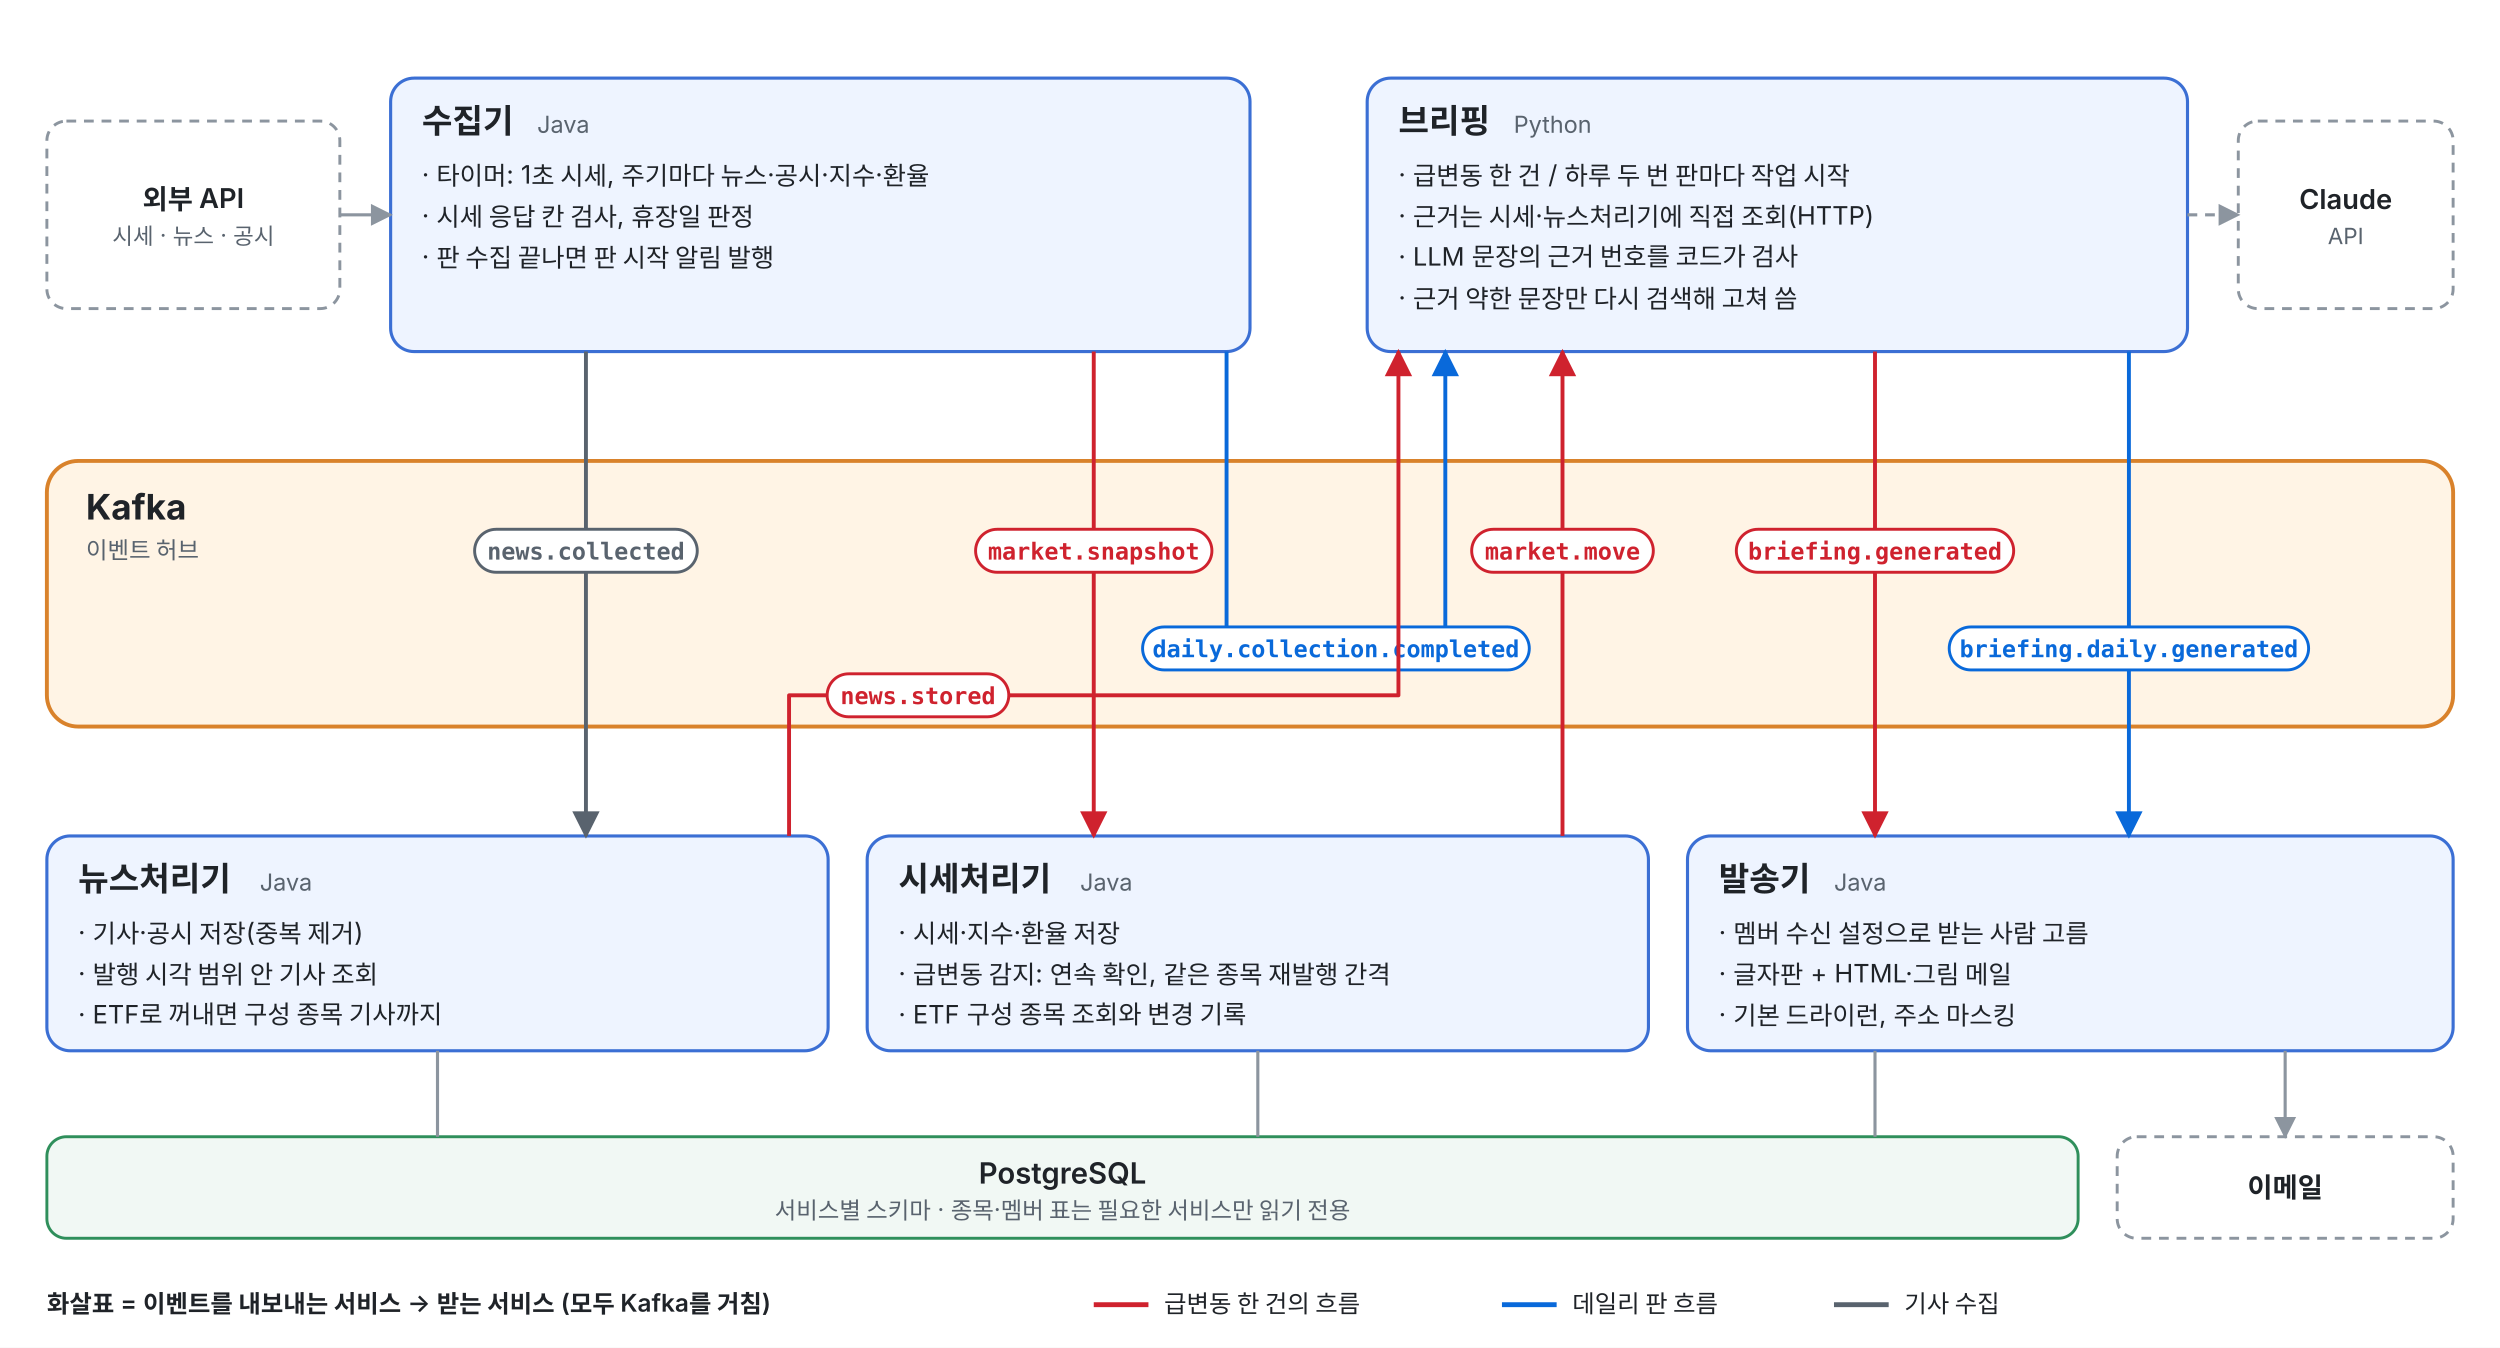
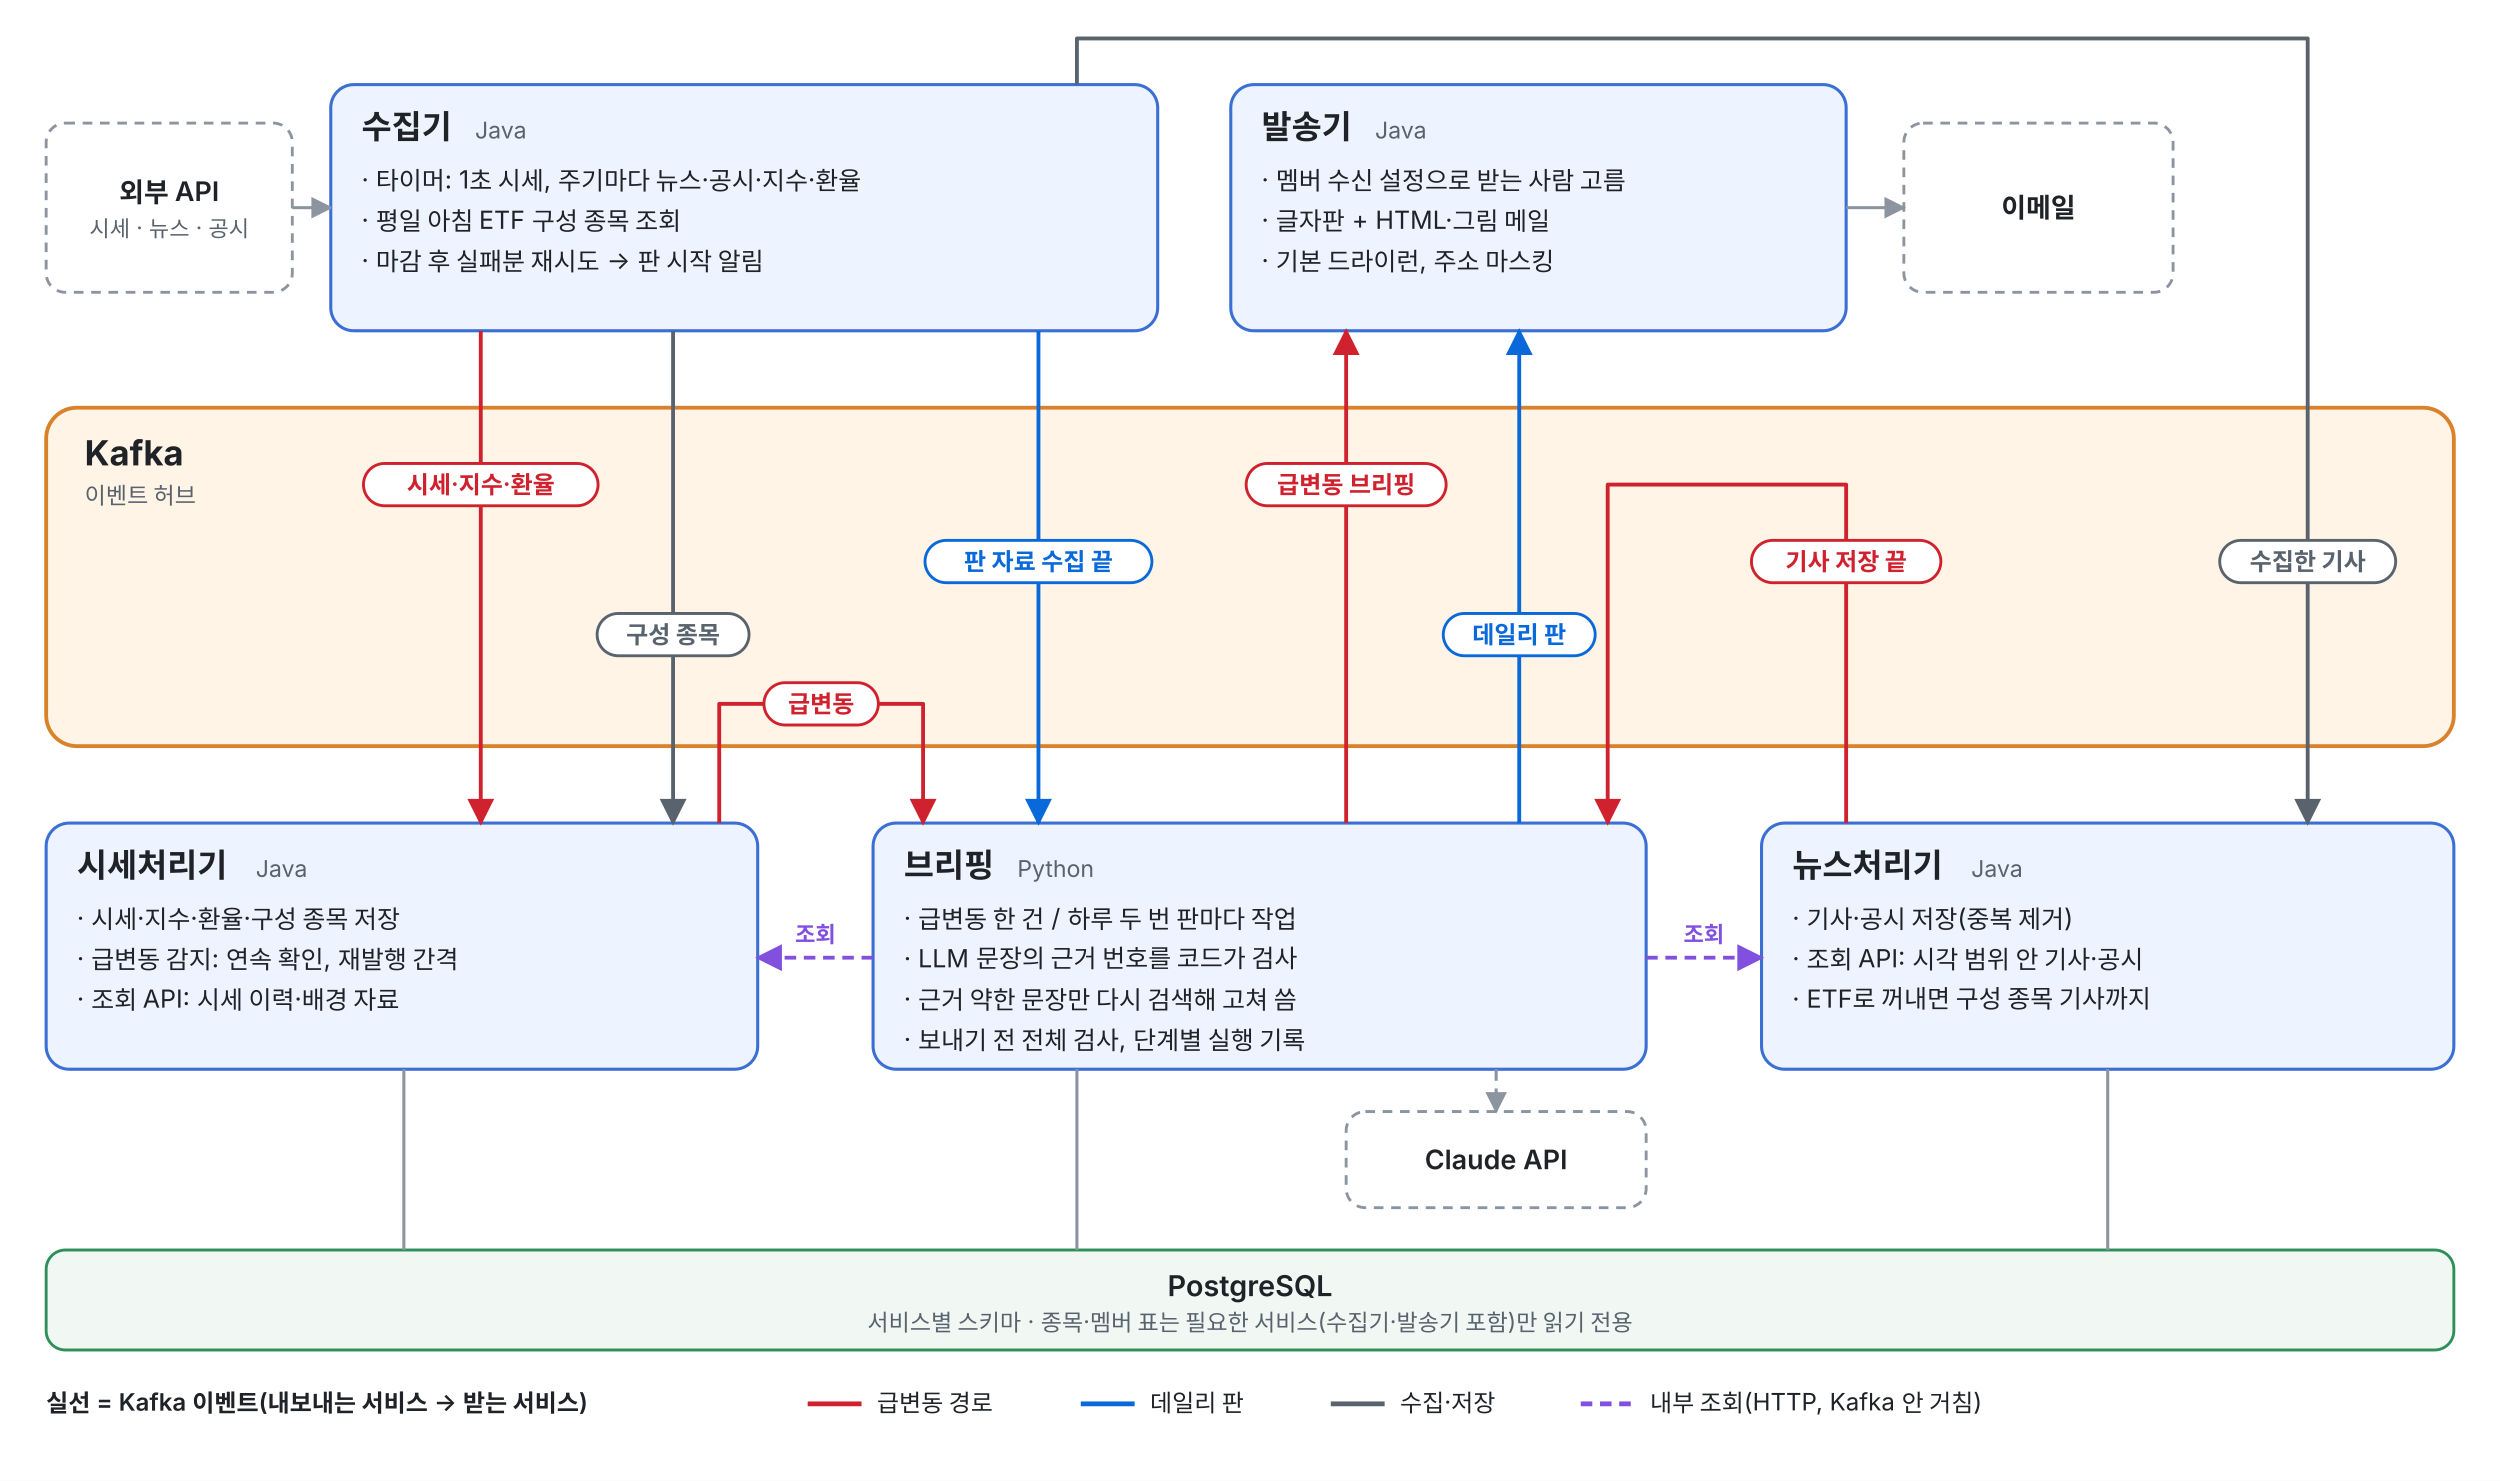
- <svg xmlns="http://www.w3.org/2000/svg" viewBox="0 0 1280 690" width="1280" height="690" font-family="-apple-system, 'Segoe UI', 'Apple SD Gothic Neo', 'Noto Sans KR', sans-serif">
-   <rect width="1280" height="690" fill="#ffffff" />
+ <svg xmlns="http://www.w3.org/2000/svg" viewBox="0 0 1300 770" width="1300" height="770" font-family="-apple-system, 'Segoe UI', 'Apple SD Gothic Neo', 'Noto Sans KR', sans-serif">
+   <rect width="1300" height="770" fill="#ffffff" />
  <defs>
    <marker id="mr" viewBox="0 0 10 10" refX="9" refY="5" markerWidth="7" markerHeight="7" orient="auto-start-reverse">
      <path d="M0,0 L10,5 L0,10 z" fill="#cf222e" />
    </marker>
    <marker id="mb" viewBox="0 0 10 10" refX="9" refY="5" markerWidth="7" markerHeight="7" orient="auto-start-reverse">
      <path d="M0,0 L10,5 L0,10 z" fill="#0969da" />
    </marker>
    <marker id="mg" viewBox="0 0 10 10" refX="9" refY="5" markerWidth="7" markerHeight="7" orient="auto-start-reverse">
      <path d="M0,0 L10,5 L0,10 z" fill="#59636e" />
    </marker>
+     <marker id="mp" viewBox="0 0 10 10" refX="9" refY="5" markerWidth="7" markerHeight="7" orient="auto-start-reverse">
+       <path d="M0,0 L10,5 L0,10 z" fill="#8250df" />
+     </marker>
    <marker id="ml" viewBox="0 0 10 10" refX="9" refY="5" markerWidth="7" markerHeight="7" orient="auto-start-reverse">
      <path d="M0,0 L10,5 L0,10 z" fill="#8c959f" />
    </marker>
  </defs>
-   <rect x="200" y="40" width="440" height="140" rx="12" fill="#eef4ff" stroke="#3b6fd4" stroke-width="1.6" />
-   <text x="216" y="68" text-anchor="start" font-size="17" font-weight="700" fill="#1f2328">수집기</text>
-   <text x="275" y="68" text-anchor="start" font-size="12" font-weight="400" fill="#59636e">Java</text>
-   <text x="216" y="94" text-anchor="start" font-size="13" font-weight="400" fill="#1f2328">· 타이머: 1초 시세, 주기마다 뉴스·공시·지수·환율</text>
-   <text x="216" y="115" text-anchor="start" font-size="13" font-weight="400" fill="#1f2328">· 시세 응답 칸 검사, 휴장일 판정</text>
-   <text x="216" y="136" text-anchor="start" font-size="13" font-weight="400" fill="#1f2328">· 판 수집 끝나면 판 시작 알림 발행</text>
-   <rect x="700" y="40" width="420" height="140" rx="12" fill="#eef4ff" stroke="#3b6fd4" stroke-width="1.6" />
-   <text x="716" y="68" text-anchor="start" font-size="17" font-weight="700" fill="#1f2328">브리핑</text>
-   <text x="775" y="68" text-anchor="start" font-size="12" font-weight="400" fill="#59636e">Python</text>
-   <text x="716" y="94" text-anchor="start" font-size="13" font-weight="400" fill="#1f2328">· 급변동 한 건 / 하루 두 번 판마다 작업 시작</text>
-   <text x="716" y="115" text-anchor="start" font-size="13" font-weight="400" fill="#1f2328">· 근거는 시세·뉴스처리기에 직접 조회(HTTP)</text>
-   <text x="716" y="136" text-anchor="start" font-size="13" font-weight="400" fill="#1f2328">· LLM 문장의 근거 번호를 코드가 검사</text>
-   <text x="716" y="157" text-anchor="start" font-size="13" font-weight="400" fill="#1f2328">· 근거 약한 문장만 다시 검색해 고쳐 씀</text>
-   <rect x="24" y="428" width="400" height="110" rx="12" fill="#eef4ff" stroke="#3b6fd4" stroke-width="1.6" />
-   <text x="40" y="456" text-anchor="start" font-size="17" font-weight="700" fill="#1f2328">뉴스처리기</text>
+   <rect x="172" y="44" width="430" height="128" rx="12" fill="#eef4ff" stroke="#3b6fd4" stroke-width="1.6" />
+   <text x="188" y="72" text-anchor="start" font-size="17" font-weight="700" fill="#1f2328">수집기</text>
+   <text x="247" y="72" text-anchor="start" font-size="12" font-weight="400" fill="#59636e">Java</text>
+   <text x="188" y="98" text-anchor="start" font-size="13" font-weight="400" fill="#1f2328">· 타이머: 1초 시세, 주기마다 뉴스·공시·지수·환율</text>
+   <text x="188" y="119" text-anchor="start" font-size="13" font-weight="400" fill="#1f2328">· 평일 아침 ETF 구성 종목 조회</text>
+   <text x="188" y="140" text-anchor="start" font-size="13" font-weight="400" fill="#1f2328">· 마감 후 실패분 재시도 → 판 시작 알림</text>
+   <rect x="640" y="44" width="320" height="128" rx="12" fill="#eef4ff" stroke="#3b6fd4" stroke-width="1.6" />
+   <text x="656" y="72" text-anchor="start" font-size="17" font-weight="700" fill="#1f2328">발송기</text>
+   <text x="715" y="72" text-anchor="start" font-size="12" font-weight="400" fill="#59636e">Java</text>
+   <text x="656" y="98" text-anchor="start" font-size="13" font-weight="400" fill="#1f2328">· 멤버 수신 설정으로 받는 사람 고름</text>
+   <text x="656" y="119" text-anchor="start" font-size="13" font-weight="400" fill="#1f2328">· 글자판 + HTML·그림 메일</text>
+   <text x="656" y="140" text-anchor="start" font-size="13" font-weight="400" fill="#1f2328">· 기본 드라이런, 주소 마스킹</text>
+   <rect x="24" y="428" width="370" height="128" rx="12" fill="#eef4ff" stroke="#3b6fd4" stroke-width="1.6" />
+   <text x="40" y="456" text-anchor="start" font-size="17" font-weight="700" fill="#1f2328">시세처리기</text>
  <text x="133" y="456" text-anchor="start" font-size="12" font-weight="400" fill="#59636e">Java</text>
-   <text x="40" y="482" text-anchor="start" font-size="13" font-weight="400" fill="#1f2328">· 기사·공시 저장(중복 제거)</text>
-   <text x="40" y="503" text-anchor="start" font-size="13" font-weight="400" fill="#1f2328">· 발행 시각 범위 안 기사 조회</text>
-   <text x="40" y="524" text-anchor="start" font-size="13" font-weight="400" fill="#1f2328">· ETF로 꺼내면 구성 종목 기사까지</text>
-   <rect x="444" y="428" width="400" height="110" rx="12" fill="#eef4ff" stroke="#3b6fd4" stroke-width="1.6" />
-   <text x="460" y="456" text-anchor="start" font-size="17" font-weight="700" fill="#1f2328">시세처리기</text>
-   <text x="553" y="456" text-anchor="start" font-size="12" font-weight="400" fill="#59636e">Java</text>
-   <text x="460" y="482" text-anchor="start" font-size="13" font-weight="400" fill="#1f2328">· 시세·지수·환율 저장</text>
-   <text x="460" y="503" text-anchor="start" font-size="13" font-weight="400" fill="#1f2328">· 급변동 감지: 연속 확인, 같은 종목 재발행 간격</text>
-   <text x="460" y="524" text-anchor="start" font-size="13" font-weight="400" fill="#1f2328">· ETF 구성 종목 조회와 변경 기록</text>
-   <rect x="864" y="428" width="392" height="110" rx="12" fill="#eef4ff" stroke="#3b6fd4" stroke-width="1.6" />
-   <text x="880" y="456" text-anchor="start" font-size="17" font-weight="700" fill="#1f2328">발송기</text>
-   <text x="939" y="456" text-anchor="start" font-size="12" font-weight="400" fill="#59636e">Java</text>
-   <text x="880" y="482" text-anchor="start" font-size="13" font-weight="400" fill="#1f2328">· 멤버 수신 설정으로 받는 사람 고름</text>
-   <text x="880" y="503" text-anchor="start" font-size="13" font-weight="400" fill="#1f2328">· 글자판 + HTML·그림 메일</text>
-   <text x="880" y="524" text-anchor="start" font-size="13" font-weight="400" fill="#1f2328">· 기본 드라이런, 주소 마스킹</text>
-   <rect x="24" y="236" width="1232" height="136" rx="16" fill="#fff4e5" stroke="#d9822b" stroke-width="2" />
-   <text x="44" y="266" text-anchor="start" font-size="18" font-weight="700" fill="#1f2328">Kafka</text>
-   <text x="44" y="286" text-anchor="start" font-size="12" font-weight="400" fill="#59636e">이벤트 허브</text>
-   <polyline points="300,180 300,428" fill="none" stroke="#59636e" stroke-width="2" stroke-linejoin="round" marker-end="url(#mg)" />
-   <rect x="243.0" y="271" width="114.0" height="22" rx="11" fill="#ffffff" stroke="#59636e" stroke-width="1.5" />
-   <text x="300" y="286.5" text-anchor="middle" font-size="12" font-weight="600" fill="#59636e" font-family="ui-monospace, SFMono-Regular, Menlo, monospace">news.collected</text>
-   <polyline points="560,180 560,428" fill="none" stroke="#cf222e" stroke-width="2" stroke-linejoin="round" marker-end="url(#mr)" />
-   <rect x="499.5" y="271" width="121.0" height="22" rx="11" fill="#ffffff" stroke="#cf222e" stroke-width="1.5" />
-   <text x="560" y="286.5" text-anchor="middle" font-size="12" font-weight="600" fill="#cf222e" font-family="ui-monospace, SFMono-Regular, Menlo, monospace">market.snapshot</text>
-   <polyline points="628,180 628,332 740,332 740,180" fill="none" stroke="#0969da" stroke-width="2" stroke-linejoin="round" marker-end="url(#mb)" />
-   <rect x="585.0" y="321" width="198.0" height="22" rx="11" fill="#ffffff" stroke="#0969da" stroke-width="1.5" />
-   <text x="684" y="336.5" text-anchor="middle" font-size="12" font-weight="600" fill="#0969da" font-family="ui-monospace, SFMono-Regular, Menlo, monospace">daily.collection.completed</text>
-   <polyline points="404,428 404,356 716,356 716,180" fill="none" stroke="#cf222e" stroke-width="2" stroke-linejoin="round" marker-end="url(#mr)" />
-   <rect x="423.5" y="345" width="93.0" height="22" rx="11" fill="#ffffff" stroke="#cf222e" stroke-width="1.5" />
-   <text x="470" y="360.5" text-anchor="middle" font-size="12" font-weight="600" fill="#cf222e" font-family="ui-monospace, SFMono-Regular, Menlo, monospace">news.stored</text>
-   <polyline points="800,428 800,180" fill="none" stroke="#cf222e" stroke-width="2" stroke-linejoin="round" marker-end="url(#mr)" />
-   <rect x="753.5" y="271" width="93.0" height="22" rx="11" fill="#ffffff" stroke="#cf222e" stroke-width="1.5" />
-   <text x="800" y="286.5" text-anchor="middle" font-size="12" font-weight="600" fill="#cf222e" font-family="ui-monospace, SFMono-Regular, Menlo, monospace">market.move</text>
-   <polyline points="960,180 960,428" fill="none" stroke="#cf222e" stroke-width="2" stroke-linejoin="round" marker-end="url(#mr)" />
-   <rect x="889.0" y="271" width="142.0" height="22" rx="11" fill="#ffffff" stroke="#cf222e" stroke-width="1.5" />
-   <text x="960" y="286.5" text-anchor="middle" font-size="12" font-weight="600" fill="#cf222e" font-family="ui-monospace, SFMono-Regular, Menlo, monospace">briefing.generated</text>
-   <polyline points="1090,180 1090,428" fill="none" stroke="#0969da" stroke-width="2" stroke-linejoin="round" marker-end="url(#mb)" />
-   <rect x="998.0" y="321" width="184.0" height="22" rx="11" fill="#ffffff" stroke="#0969da" stroke-width="1.5" />
-   <text x="1090" y="336.5" text-anchor="middle" font-size="12" font-weight="600" fill="#0969da" font-family="ui-monospace, SFMono-Regular, Menlo, monospace">briefing.daily.generated</text>
-   <rect x="24" y="62" width="150" height="96" rx="10" fill="#ffffff" stroke="#8c959f" stroke-width="1.5" stroke-dasharray="5 4" />
-   <text x="99.0" y="107.0" text-anchor="middle" font-size="14" font-weight="600" fill="#1f2328">외부 API</text>
-   <text x="99.0" y="125.0" text-anchor="middle" font-size="11.5" font-weight="400" fill="#59636e">시세 · 뉴스 · 공시</text>
-   <polyline points="174,110 200,110" fill="none" stroke="#8c959f" stroke-width="1.6" stroke-linejoin="round" marker-end="url(#ml)" />
-   <rect x="1146" y="62" width="110" height="96" rx="10" fill="#ffffff" stroke="#8c959f" stroke-width="1.5" stroke-dasharray="5 4" />
-   <text x="1201.0" y="107.0" text-anchor="middle" font-size="14" font-weight="600" fill="#1f2328">Claude</text>
-   <text x="1201.0" y="125.0" text-anchor="middle" font-size="11.5" font-weight="400" fill="#59636e">API</text>
-   <polyline points="1120,110 1146,110" fill="none" stroke="#8c959f" stroke-width="1.6" stroke-linejoin="round" stroke-dasharray="5 4" marker-end="url(#ml)" />
-   <rect x="24" y="582" width="1040" height="52" rx="10" fill="#f1f8f4" stroke="#2f8f5b" stroke-width="1.5" />
-   <text x="544" y="606" text-anchor="middle" font-size="15" font-weight="600" fill="#1f2328">PostgreSQL</text>
-   <text x="544" y="624" text-anchor="middle" font-size="12" font-weight="400" fill="#59636e">서비스별 스키마 · 종목·멤버 표는 필요한 서비스만 읽기 전용</text>
-   <polyline points="224,538 224,582" fill="none" stroke="#8c959f" stroke-width="1.6" stroke-linejoin="round" />
-   <polyline points="644,538 644,582" fill="none" stroke="#8c959f" stroke-width="1.6" stroke-linejoin="round" />
-   <polyline points="960,538 960,582" fill="none" stroke="#8c959f" stroke-width="1.6" stroke-linejoin="round" />
-   <rect x="1084" y="582" width="172" height="52" rx="10" fill="#ffffff" stroke="#8c959f" stroke-width="1.5" stroke-dasharray="5 4" />
-   <text x="1170.0" y="613.0" text-anchor="middle" font-size="14" font-weight="600" fill="#1f2328">이메일</text>
-   <polyline points="1170,538 1170,582" fill="none" stroke="#8c959f" stroke-width="1.6" stroke-linejoin="round" marker-end="url(#ml)" />
-   <text x="24" y="672" text-anchor="start" font-size="12.5" font-weight="600" fill="#1f2328">화살표 = 이벤트를 내보내는 서비스 → 받는 서비스 (모두 Kafka를 거침)</text>
-   <line x1="560" y1="668" x2="588" y2="668" stroke="#cf222e" stroke-width="2.5" />
-   <text x="596" y="672" text-anchor="start" font-size="12.5" font-weight="400" fill="#1f2328">급변동 한 건의 흐름</text>
-   <line x1="769" y1="668" x2="797" y2="668" stroke="#0969da" stroke-width="2.5" />
-   <text x="805" y="672" text-anchor="start" font-size="12.5" font-weight="400" fill="#1f2328">데일리 판 흐름</text>
-   <line x1="939" y1="668" x2="967" y2="668" stroke="#59636e" stroke-width="2.5" />
-   <text x="975" y="672" text-anchor="start" font-size="12.5" font-weight="400" fill="#1f2328">기사 수집</text>
+   <text x="40" y="482" text-anchor="start" font-size="13" font-weight="400" fill="#1f2328">· 시세·지수·환율·구성 종목 저장</text>
+   <text x="40" y="503" text-anchor="start" font-size="13" font-weight="400" fill="#1f2328">· 급변동 감지: 연속 확인, 재발행 간격</text>
+   <text x="40" y="524" text-anchor="start" font-size="13" font-weight="400" fill="#1f2328">· 조회 API: 시세 이력·배경 자료</text>
+   <rect x="454" y="428" width="402" height="128" rx="12" fill="#eef4ff" stroke="#3b6fd4" stroke-width="1.6" />
+   <text x="470" y="456" text-anchor="start" font-size="17" font-weight="700" fill="#1f2328">브리핑</text>
+   <text x="529" y="456" text-anchor="start" font-size="12" font-weight="400" fill="#59636e">Python</text>
+   <text x="470" y="482" text-anchor="start" font-size="13" font-weight="400" fill="#1f2328">· 급변동 한 건 / 하루 두 번 판마다 작업</text>
+   <text x="470" y="503" text-anchor="start" font-size="13" font-weight="400" fill="#1f2328">· LLM 문장의 근거 번호를 코드가 검사</text>
+   <text x="470" y="524" text-anchor="start" font-size="13" font-weight="400" fill="#1f2328">· 근거 약한 문장만 다시 검색해 고쳐 씀</text>
+   <text x="470" y="545" text-anchor="start" font-size="13" font-weight="400" fill="#1f2328">· 보내기 전 전체 검사, 단계별 실행 기록</text>
+   <rect x="916" y="428" width="360" height="128" rx="12" fill="#eef4ff" stroke="#3b6fd4" stroke-width="1.6" />
+   <text x="932" y="456" text-anchor="start" font-size="17" font-weight="700" fill="#1f2328">뉴스처리기</text>
+   <text x="1025" y="456" text-anchor="start" font-size="12" font-weight="400" fill="#59636e">Java</text>
+   <text x="932" y="482" text-anchor="start" font-size="13" font-weight="400" fill="#1f2328">· 기사·공시 저장(중복 제거)</text>
+   <text x="932" y="503" text-anchor="start" font-size="13" font-weight="400" fill="#1f2328">· 조회 API: 시각 범위 안 기사·공시</text>
+   <text x="932" y="524" text-anchor="start" font-size="13" font-weight="400" fill="#1f2328">· ETF로 꺼내면 구성 종목 기사까지</text>
+   <rect x="24" y="212" width="1252" height="176" rx="16" fill="#fff4e5" stroke="#d9822b" stroke-width="2" />
+   <text x="44" y="242" text-anchor="start" font-size="18" font-weight="700" fill="#1f2328">Kafka</text>
+   <text x="44" y="262" text-anchor="start" font-size="12" font-weight="400" fill="#59636e">이벤트 허브</text>
+   <polyline points="250,172 250,428" fill="none" stroke="#cf222e" stroke-width="2" stroke-linejoin="round" marker-end="url(#mr)" />
+   <rect x="189.0" y="241" width="122.0" height="22" rx="11" fill="#ffffff" stroke="#cf222e" stroke-width="1.5" />
+   <text x="250" y="256.5" text-anchor="middle" font-size="12.5" font-weight="600" fill="#cf222e">시세·지수·환율</text>
+   <polyline points="350,172 350,428" fill="none" stroke="#59636e" stroke-width="2" stroke-linejoin="round" marker-end="url(#mg)" />
+   <rect x="310.5" y="319" width="79.0" height="22" rx="11" fill="#ffffff" stroke="#59636e" stroke-width="1.5" />
+   <text x="350" y="334.5" text-anchor="middle" font-size="12.5" font-weight="600" fill="#59636e">구성 종목</text>
+   <polyline points="540,172 540,428" fill="none" stroke="#0969da" stroke-width="2" stroke-linejoin="round" marker-end="url(#mb)" />
+   <rect x="481.0" y="281" width="118.0" height="22" rx="11" fill="#ffffff" stroke="#0969da" stroke-width="1.5" />
+   <text x="540" y="296.5" text-anchor="middle" font-size="12.5" font-weight="600" fill="#0969da">판 자료 수집 끝</text>
+   <polyline points="374,428 374,366 480,366 480,428" fill="none" stroke="#cf222e" stroke-width="2" stroke-linejoin="round" marker-end="url(#mr)" />
+   <rect x="397.25" y="355" width="59.5" height="22" rx="11" fill="#ffffff" stroke="#cf222e" stroke-width="1.5" />
+   <text x="427" y="370.5" text-anchor="middle" font-size="12.5" font-weight="600" fill="#cf222e">급변동</text>
+   <polyline points="960,428 960,252 836,252 836,428" fill="none" stroke="#cf222e" stroke-width="2" stroke-linejoin="round" marker-end="url(#mr)" />
+   <rect x="910.75" y="281" width="98.5" height="22" rx="11" fill="#ffffff" stroke="#cf222e" stroke-width="1.5" />
+   <text x="960" y="296.5" text-anchor="middle" font-size="12.5" font-weight="600" fill="#cf222e">기사 저장 끝</text>
+   <polyline points="700,428 700,172" fill="none" stroke="#cf222e" stroke-width="2" stroke-linejoin="round" marker-end="url(#mr)" />
+   <rect x="648.0" y="241" width="104.0" height="22" rx="11" fill="#ffffff" stroke="#cf222e" stroke-width="1.5" />
+   <text x="700" y="256.5" text-anchor="middle" font-size="12.5" font-weight="600" fill="#cf222e">급변동 브리핑</text>
+   <polyline points="790,428 790,172" fill="none" stroke="#0969da" stroke-width="2" stroke-linejoin="round" marker-end="url(#mb)" />
+   <rect x="750.5" y="319" width="79.0" height="22" rx="11" fill="#ffffff" stroke="#0969da" stroke-width="1.5" />
+   <text x="790" y="334.5" text-anchor="middle" font-size="12.5" font-weight="600" fill="#0969da">데일리 판</text>
+   <polyline points="560,44 560,20 1200,20 1200,428" fill="none" stroke="#59636e" stroke-width="2" stroke-linejoin="round" marker-end="url(#mg)" />
+   <rect x="1154.25" y="281" width="91.5" height="22" rx="11" fill="#ffffff" stroke="#59636e" stroke-width="1.5" />
+   <text x="1200" y="296.5" text-anchor="middle" font-size="12.5" font-weight="600" fill="#59636e">수집한 기사</text>
+   <polyline points="454,498 394,498" fill="none" stroke="#8250df" stroke-width="2" stroke-linejoin="round" stroke-dasharray="6 4" marker-end="url(#mp)" />
+   <text x="424" y="490" text-anchor="middle" font-size="11.5" font-weight="600" fill="#8250df">조회</text>
+   <polyline points="856,498 916,498" fill="none" stroke="#8250df" stroke-width="2" stroke-linejoin="round" stroke-dasharray="6 4" marker-end="url(#mp)" />
+   <text x="886" y="490" text-anchor="middle" font-size="11.5" font-weight="600" fill="#8250df">조회</text>
+   <rect x="24" y="64" width="128" height="88" rx="10" fill="#ffffff" stroke="#8c959f" stroke-width="1.5" stroke-dasharray="5 4" />
+   <text x="88.0" y="105.0" text-anchor="middle" font-size="14" font-weight="600" fill="#1f2328">외부 API</text>
+   <text x="88.0" y="123.0" text-anchor="middle" font-size="11.5" font-weight="400" fill="#59636e">시세 · 뉴스 · 공시</text>
+   <polyline points="152,108 172,108" fill="none" stroke="#8c959f" stroke-width="1.6" stroke-linejoin="round" marker-end="url(#ml)" />
+   <rect x="990" y="64" width="140" height="88" rx="10" fill="#ffffff" stroke="#8c959f" stroke-width="1.5" stroke-dasharray="5 4" />
+   <text x="1060.0" y="113.0" text-anchor="middle" font-size="14" font-weight="600" fill="#1f2328">이메일</text>
+   <polyline points="960,108 990,108" fill="none" stroke="#8c959f" stroke-width="1.6" stroke-linejoin="round" marker-end="url(#ml)" />
+   <rect x="700" y="578" width="156" height="50" rx="10" fill="#ffffff" stroke="#8c959f" stroke-width="1.5" stroke-dasharray="5 4" />
+   <text x="778.0" y="608.0" text-anchor="middle" font-size="14" font-weight="600" fill="#1f2328">Claude API</text>
+   <polyline points="778,556 778,578" fill="none" stroke="#8c959f" stroke-width="1.6" stroke-linejoin="round" stroke-dasharray="6 4" marker-end="url(#ml)" />
+   <rect x="24" y="650" width="1252" height="52" rx="10" fill="#f1f8f4" stroke="#2f8f5b" stroke-width="1.5" />
+   <text x="650" y="674" text-anchor="middle" font-size="15" font-weight="600" fill="#1f2328">PostgreSQL</text>
+   <text x="650" y="692" text-anchor="middle" font-size="12" font-weight="400" fill="#59636e">서비스별 스키마 · 종목·멤버 표는 필요한 서비스(수집기·발송기 포함)만 읽기 전용</text>
+   <polyline points="210,556 210,650" fill="none" stroke="#8c959f" stroke-width="1.6" stroke-linejoin="round" />
+   <polyline points="560,556 560,650" fill="none" stroke="#8c959f" stroke-width="1.6" stroke-linejoin="round" />
+   <polyline points="1096,556 1096,650" fill="none" stroke="#8c959f" stroke-width="1.6" stroke-linejoin="round" />
+   <text x="24" y="734" text-anchor="start" font-size="12.5" font-weight="600" fill="#1f2328">실선 = Kafka 이벤트(내보내는 서비스 → 받는 서비스)</text>
+   <line x1="420" y1="730" x2="448" y2="730" stroke="#cf222e" stroke-width="2.5" />
+   <text x="456" y="734" text-anchor="start" font-size="12.5" font-weight="400" fill="#1f2328">급변동 경로</text>
+   <line x1="562" y1="730" x2="590" y2="730" stroke="#0969da" stroke-width="2.5" />
+   <text x="598" y="734" text-anchor="start" font-size="12.5" font-weight="400" fill="#1f2328">데일리 판</text>
+   <line x1="692" y1="730" x2="720" y2="730" stroke="#59636e" stroke-width="2.5" />
+   <text x="728" y="734" text-anchor="start" font-size="12.5" font-weight="400" fill="#1f2328">수집·저장</text>
+   <line x1="822" y1="730" x2="850" y2="730" stroke="#8250df" stroke-width="2.5" stroke-dasharray="6 4" />
+   <text x="858" y="734" text-anchor="start" font-size="12.5" font-weight="400" fill="#1f2328">내부 조회(HTTP, Kafka 안 거침)</text>
</svg>
